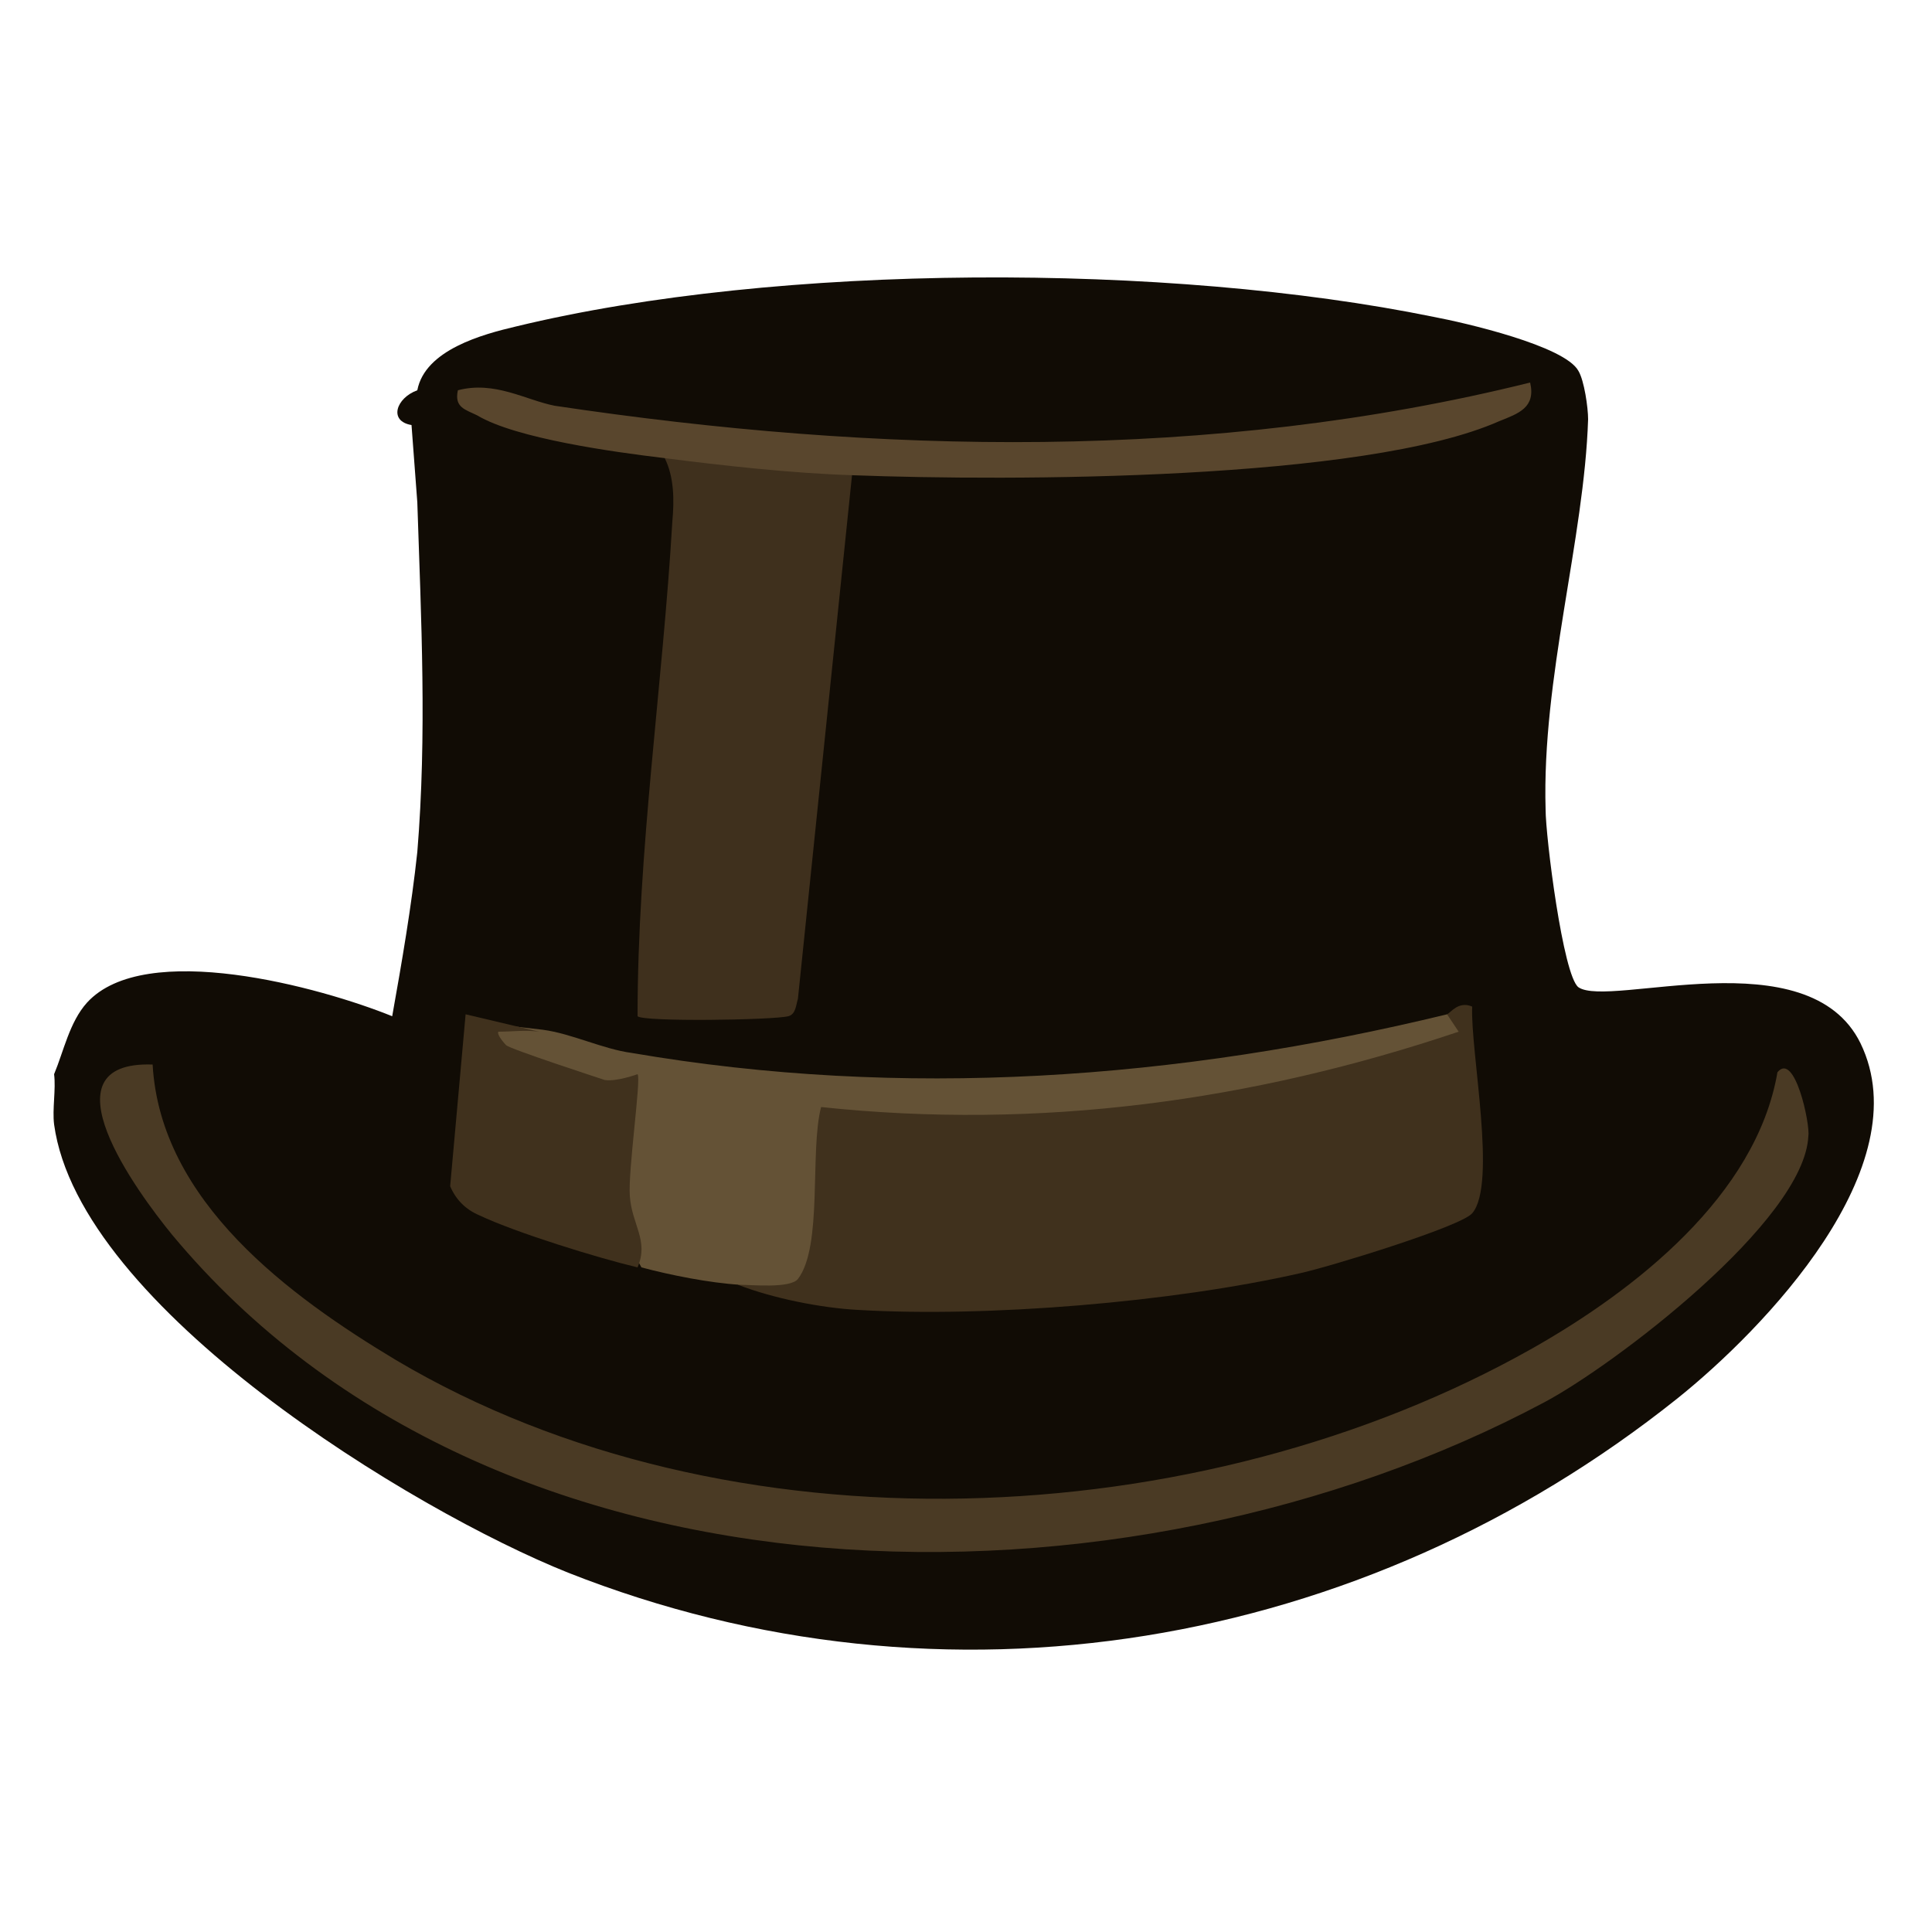
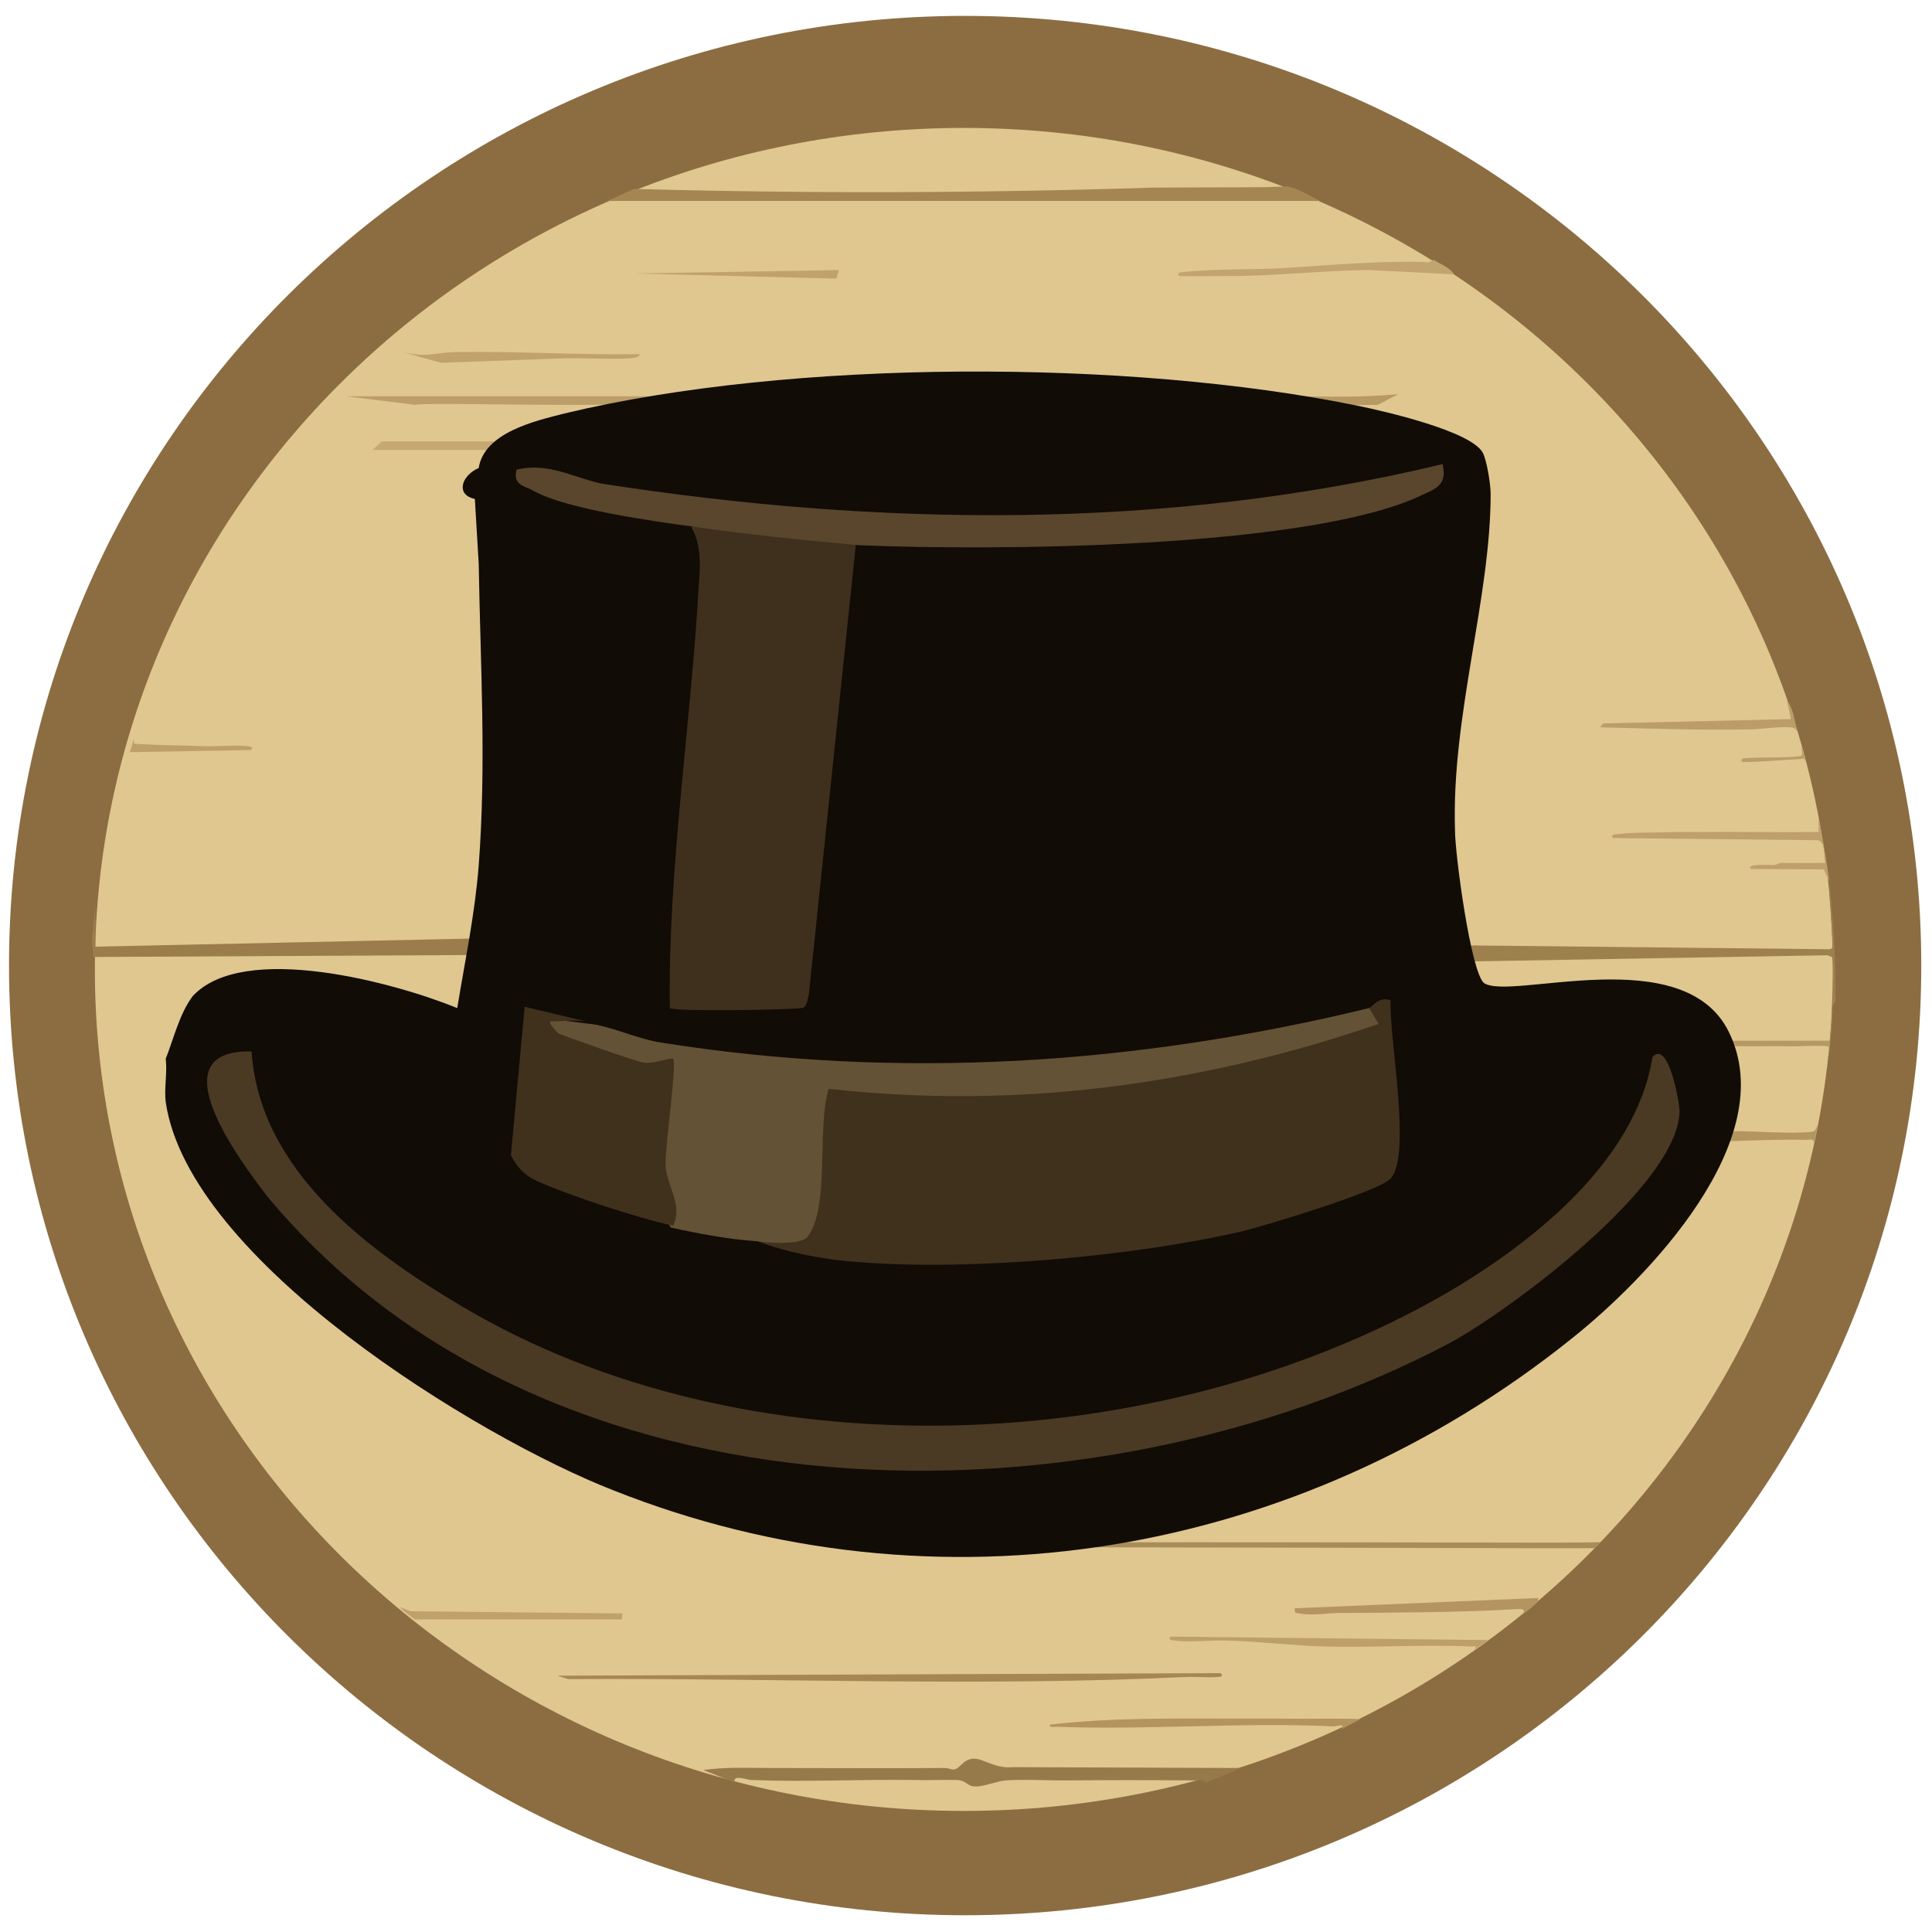
- <svg xmlns="http://www.w3.org/2000/svg" version="1.1" id="Layer_1" x="0px" y="0px" viewBox="0 0 100 100" style="enable-background:new 0 0 100 100;" xml:space="preserve">
+ <svg xmlns="http://www.w3.org/2000/svg" version="1.1" id="Layer_1" x="0px" y="0px" viewBox="0 0 450 450" style="enable-background:new 0 0 450 450;" xml:space="preserve">
  <style type="text/css">
- 	.st0{fill:#110C05;}
- 	.st1{fill:#40311D;}
- 	.st2{fill:#4A3A24;}
- 	.st3{fill:#3F301D;}
- 	.st4{fill:#645236;}
- 	.st5{fill:#59462D;}
+ 	.st0{fill:#8C6D41;}
+ 	.st1{fill:#E0C78F;}
+ 	.st2{fill:#9E804F;}
+ 	.st3{fill:#9A7D4B;}
+ 	.st4{fill:#B69963;}
+ 	.st5{fill:#B39560;}
+ 	.st6{fill:#BFA26C;}
+ 	.st7{fill:#C5A872;}
+ 	.st8{fill:#BB9E69;}
+ 	.st9{fill:#A48652;}
+ 	.st10{fill:#C1A46F;}
+ 	.st11{fill:#C0A26D;}
+ 	.st12{fill:#BD9F6A;}
+ 	.st13{fill:#BDA06B;}
+ 	.st14{fill:#BB9D69;}
+ 	.st15{fill:#B59965;}
+ 	.st16{fill:#B3945F;}
+ 	.st17{fill:#BD9F69;}
+ 	.st18{fill:#A58754;}
+ 	.st19{fill:#A88C5A;}
+ 	.st20{fill:#977A4A;}
+ 	.st21{fill:#B49561;}
+ 	.st22{fill:#BFA26B;}
+ 	.st23{display:none;}
+ 	.st24{display:inline;}
+ 	.st25{fill:none;}
+ 	.st26{fill:#E0B064;}
+ 	.st27{display:inline;fill:#E0B064;}
+ 	.st28{display:inline;fill:none;stroke:#112F39;stroke-width:7;stroke-miterlimit:10;}
+ 	.st29{fill:#110C05;}
+ 	.st30{fill:#40311D;}
+ 	.st31{fill:#4A3A24;}
+ 	.st32{fill:#3F301D;}
+ 	.st33{fill:#645236;}
+ 	.st34{fill:#59462D;}
</style>
+   <g id="bg_x5F_border">
+     <ellipse class="st0" cx="224.8" cy="224.9" rx="222.7" ry="221.2" />
+     <ellipse class="st1" cx="224.5" cy="225.8" rx="202.4" ry="196" />
+   </g>
  <g>
-     <path class="st0" d="M2.8,58.2c-0.1-0.8,0.1-1.8,0-2.6c0.5-1.2,0.8-2.7,1.7-3.7c3-3.3,12.1-0.8,15.8,0.7c0.5-2.8,1-5.7,1.3-8.5   c0.5-6.1,0.2-12,0-18.1L21.3,22c-1.2-0.2-0.8-1.4,0.3-1.8c0.4-2.1,3.4-2.9,5.1-3.3c13.6-3.3,33.8-3.3,47.5-0.5   c1.6,0.3,6.8,1.5,7.5,2.8c0.3,0.5,0.5,1.9,0.5,2.5C82,27.9,79.8,35.1,80,41.9c0,1.4,0.9,8.6,1.7,9.2c1.6,1.1,11.9-2.6,14.6,2.9   c3.1,6.4-5,14.8-9.5,18.4c-16.3,13-37.9,16.7-57.4,9C21.4,78.2,4.1,67.7,2.8,58.2L2.8,58.2z" />
+     <path class="st2" d="M426.9,234.1v-2c0-1.5,0.2-8.6-0.2-9.1c-0.2-0.3-0.7-0.3-1-0.5l-86.8,1.5l-0.1,1.4c-1-0.8-3.3-0.8-2.9-2.8   c2.4,0.1,4.5-1.3,6.3-2.4l84,0.9l0.6-0.3c0-5.1-0.7-10.3-0.8-15.4v-0.5c1,8.9,1.6,17.7,1.5,26.8   C427.5,232.2,427.7,233.5,426.9,234.1L426.9,234.1z" />
+     <path class="st3" d="M22.2,210.4c-0.1,3.4,0.1,6.7,0,10.1l92.5-2c1,0.5,5.9,2.3,4.8,3.9c-0.1,0.1-0.8-0.1-0.9,0l-96.9,0.5   c0-1.3-0.2-2.3-0.3-3.7L22.2,210.4L22.2,210.4z" />
+     <path class="st4" d="M320.9,94.3c-9.1,0.2-18.4-0.2-27.2,0c-3.1,0.1-6.7,1.3-10,0.5l1.5-2.2c13.7-0.9,27.2,0.5,40.5-0.8l0,0" />
+     <path class="st5" d="M422.4,266.4c0.2-1.4-0.8-0.9-1.7-0.9c-10-0.3-22.4,0.9-32,0.2c-0.9-0.1-1.6-0.9-1.5,0.8   c-0.6-0.7-0.9-1.4-1.5-2c4.8-1,9.9-0.3,14.8-0.5c1.2,0,2.2-0.5,3.3-0.5c5.3-0.1,13.4,0.7,18.3,0.1c1-0.1,0.7-0.9,1.2-1.4   C423.1,263.5,422.9,264.9,422.4,266.4L422.4,266.4z" />
+     <path class="st6" d="M93.8,82L93.8,82c6,1.4,6.9,0.1,12.8,0c14.1-0.2,28.3,0.7,42.4,0.5c-0.2,0.9-1.6,0.9-3.1,1   c-4.8,0.2-10.7-0.2-15.8,0l-27.4,1" />
+     <path class="st7" d="M171.4,101.9c-0.6,0.2-2.1,1.4-3.1,1.4c-3.1,0.3-7.9-0.5-9.5-0.5H88.9l-2.1,2h84.1   C176.2,104.1,176.7,102.4,171.4,101.9z" />
+     <path class="st8" d="M155.6,92.3h-75l16.2,2c1.7-0.7,45.2,0.7,54.9-0.5C153.9,93.5,156,93.4,155.6,92.3z" />
+     <path class="st9" d="M294.9,43.6l-26.4,0.1c-40.5,1.3-80.7,1.4-120.8,0.3c-2.1,0.8-4.1,2-6.3,2.8h166.1c-2.5-1.2-5.1-2.9-7.7-3.4" />
+     <path class="st10" d="M319,62.9c-11.4,0.1-22.6,1.5-33.9,1.4c-3.5,0-6.9,0.1-10.4,0c-0.8-0.5,0-0.9,0.7-0.9c8-0.9,16.3-0.5,24.3-1   c11-0.7,20.5-1.6,31.6-1.4c0.7,0,1.3,0.5,2.6-0.5c1.5,1,3.7,1.7,4.8,3.4" />
+     <polygon class="st11" points="147.7,63.7 194.8,64.9 195.4,62.9  " />
+     <path class="st12" d="M31.2,171.9c0,1.6-0.2,1.3,1.2,1.4c5.1,0.3,10.1,0.3,15.1,0.5c3.1,0.1,7.2-0.3,10.2,0   c0.7,0.1,1.5,0.3,0.7,0.9l-28.2,0.5C30.7,174.1,30.9,173,31.2,171.9L31.2,171.9z" />
+     <path class="st13" d="M426,204.7v0.5l-1.2-2.7l-16.9-0.1c-1.7-1.3,4.9-0.9,5.3-0.9c0.7-0.1,1.3-0.5,1.5-0.5h10.4   c-0.3-1.5,0.1-5-1.7-5.3l-47.6-0.5c-0.8-0.5,0-0.9,0.7-0.9c4.4-0.5,8.7-0.3,13.2-0.5c2,0,4.1,0,6.3,0c8.7-0.1,18.8,0.1,27.6,0v-3.4   C424.5,195.1,425.3,199.6,426,204.7L426,204.7z" />
+     <path class="st14" d="M418.6,170.4c-0.6-0.9-0.7-0.9-1.6-1c-3-0.2-7,0.5-9.9,0.5c-11.5,0.2-22.9-0.2-34.4-0.5l0.7-0.9l43.7-1   c0.1-0.1-0.8-3.8-0.9-4.4C417.8,165.2,418,168,418.6,170.4L418.6,170.4z" />
+     <path class="st14" d="M420.6,177.5c-0.7-1.2-0.3-0.8-1.3-0.7c-4.1,0.2-9.3,0.7-13.4,0.7c-0.8-0.5,0-0.9,0.7-0.9   c3.5-0.3,9.5,0,12.8-0.5c0.7-0.1,0.1-1.7,0.2-2.4C420,175.1,420.3,176.2,420.6,177.5L420.6,177.5z" />
+     <path class="st15" d="M426.9,234.1c-0.1,4.2-0.6,8-0.9,12c-0.1-0.5,0.2-2.3-0.2-2.4c-2.6-0.3-6.8,0.1-9.7,0   c-3.7-0.1-12.5,0.2-15.3-0.3c-0.8-0.2-1.3,0.3-1-1h26.4l0.9-10.1C426.9,232.8,426.9,233.4,426.9,234.1L426.9,234.1z" />
+     <path class="st16" d="M316.9,400.4c-1.5,0.8-2.8,1.5-4.5,2.4c1.3-1.7-1.5-0.5-2.1-0.7c-20.8-1-43,0.9-64.1,0.1   c-0.6,0-1.8,0.3-1.7-0.5c14.6-1.7,29.2-1.4,43.9-1.4c3.3,0,6.7,0,10.1,0C304.6,400.4,310.8,400.2,316.9,400.4L316.9,400.4z" />
+     <path class="st17" d="M346.6,382c-1.2,1-2.4,1.5-3.3,2.4c0.8-1.3,0.6-0.9-0.7-0.9c-11.3-0.5-22.9,0.3-34.1,0   c-7.5-0.2-15.2-1.2-22.9-1.4c-3.9-0.1-8.5,0.5-12.2,0c-0.7-0.1-1.5-0.3-0.7-0.9L346.6,382L346.6,382z" />
+     <path class="st18" d="M284.3,389.7c0.8,0.7,0,0.9-0.7,0.9c-2.2,0.2-4.9-0.1-7.4,0c-47.7,2.3-95.8,0.2-143.8,0.5l-2.6-0.8   L284.3,389.7L284.3,389.7z" />
+     <path class="st19" d="M372.8,359.2c-2.2,0.1-13.5,0.1-16.4,0.1c-51.7-0.1-103.6-0.1-155.4,0l0.6,1l155.2,0.3h14.7L372.8,359.2z" />
+     <path class="st20" d="M289,411.8c-2.7,1.2-5.5,2.4-8.2,3.4c-0.5-0.8-1.8-0.5-2.5-0.5c-10-0.1-20.2-0.1-30.2,0   c-4.3,0-9.9-0.3-13.9,0c-2.1,0.2-5.3,1.5-7,1.4c-2,0-2-1.4-4.3-1.5c-2.9-0.1-6.5,0.1-9.7,0c-12.4-0.2-25.9,0.5-38.2,0   c-1,0-4.3-1.4-3.9,0.5c-2.5-0.8-5-2-7.3-2.8c5-0.8,11.2-0.5,16.1-0.5c13.3,0,26.9,0.1,40.2,0c0.8,0,1.6,0.5,2.3,0.3   c1.4-0.2,2.3-3.4,6-2.2c2.3,0.8,4.5,2,7.5,1.7L289,411.8L289,411.8z" />
+     <path class="st21" d="M301.6,374.6c-0.1,1.2,0.1,1,1,1.2c3.1,0.6,6.4-0.1,9.3-0.1c13.6-0.1,27.6-0.1,41.3-0.9c0.9,0,2-0.3,1.7,1   c1.2-0.8,2.3-1.7,3.3-2.8l0.1-0.8L301.6,374.6z" />
+     <path class="st22" d="M93.1,374.3l2.6,1l49.3,0.5l-0.2,1.4H96.6C95.5,376.3,94.2,375.5,93.1,374.3L93.1,374.3z" />
+   </g>
+   <g id="ornaments" class="st23">
+     <g class="st24">
+       <path class="st25" d="M33.4,178c-4.8,2.3-9.4,5.3-12.8,9.3l-3.5,5.8c2.8-2.5,5.6-4.9,8.6-6.9L33.4,178z" />
+       <path class="st26" d="M13.3,182.3c-0.1-0.4,0-1,0-1.4c-0.1,0.3-0.4,1.2-0.7,2.1c0.1,0.1,0.2,0.1,0.3,0.1    C13.1,182.9,13.2,182.6,13.3,182.3z" />
+       <path class="st26" d="M48.3,129.5c2.2-1.2,4.3-2,6.3-3.9c1.9-2,1.6-5.4-1.3-3l-1-0.2c-0.9,0.8-1.9,1.3-3.2,1.8    c-7.2,2-14.4,4.7-19.9,10.1c3.3-6.4,6.6-12.7,10-19.2l0.3-1.6c1.1-1.5,0.1-3.3-1.3-2.1l-1.5,2.7l-1.4,0.5    C-7.5,185.2-4.3,278.8,43,346.7c0.7,0.9,1.3,1.1,1.7,0c0.2-0.7,0.2-1.8,0.5-2.4c-3.3-3.9-5.8-8.5-8.3-12.8    c-12.2-21.9-21.3-45.9-25.7-70.7c0.1-1.2,0.6-0.4,0.8,0.1c2.2,4.2,3.8,8.2,6.4,12.1c7.1,10.5,19,18.6,20.1,32.4    c0.3,4.6-0.9,8.7-1.7,13.2c6.7-8.8,4.9-19.1-0.7-27.9c-0.5-0.7-4.8-5.9-4.4-6.3c2.1,0.1,3.5,1.2,5.7,1.2c8.4,0,11.3-13.2-1.3-11.6    c-1.3,0.1-2.5,1.1-4.1,0.8c-0.1,1.1,0,0.7,0.6,0.9c2.1,0.7,4.4,0,6.4,0.8c4,1.5,3.5,5.8-0.7,6.9c-2.4,0.5-4.4-0.4-6.5-1.5    c-15.1-8.4-25.6-30.3-22.3-47.2c1.6-8.2,9.2-15.7,18.1-12.3c1.7,0.8,1.8,0.2,0.5-0.8c-5.4-3.6-10.2-3.1-15.3,0.7l-5.1,6    c0.1-4.8,5.4-14.1,9.9-15.9c6.6-2.4,11.1,2.2,15.1,6.7c-1.3-4.8-4.6-8-9.2-9.5c-0.6-0.2-1.1,0.3-0.9-0.9h9.4c-0.8-1.2-3-1.8-4.2-2    c-9.4-1.3-15.2,4.1-19.4,11.5c-0.7-6.6,1.3-13.2,5.6-18.3c5.4-6.5,13.3-9.9,18.6-16.3c0.7-0.9,4.6-6.3,4.8-6.9    c0.1-0.3,0.3-1.3-0.1-1.3c-4.4,0.8-8.4,1.2-12.2,3.5c-8.4,4.9-11,14.9-15.1,23.1c-0.2,0.4-0.2,1.2-0.9,1.3    c1.6-12.9,7.9-25.7,15.7-36.1L35,156.6c-10.3,5.1-17.2,15.5-21.7,25.9c0.1,0.3,0.2,0.5,0.4,0.6c-0.3,0.8,0,2.5-1.7,2.4    c-0.1-0.1,0.2-1.3,0.5-2.4c-0.4-0.3-0.5-0.9-0.1-1.9c2.4-9.4,4.9-20,8.7-28.9c3.8-9,16.7-27,28.1-18.6c6.2,4.4,3.3,14.7-4.6,14.1    c-1.7-0.1-4-0.9-4.1-3c-2.2,1.6,0.6,4.7,2.5,5.3c4.7,1.2,8.6-1.1,10.7-4.9C57.8,138.3,55.4,132.5,48.3,129.5z M20.5,187.3    c3.5-4,8.1-6.9,12.8-9.3l-7.6,8.2c-3,2.1-5.8,4.4-8.6,6.9L20.5,187.3z" />
+       <path class="st26" d="M12.1,185.3c1.7,0.1,1.3-1.6,1.7-2.4c-0.3-0.1-0.4-0.4-0.4-0.6c-0.1,0.3-0.2,0.5-0.3,0.8    c-0.1,0-0.2-0.1-0.3-0.1C12.3,184.1,12,185.2,12.1,185.3z" />
+     </g>
+     <path class="st27" d="M374.2,64.7C309.5,4.8,214.2-11.7,132.8,27c-19.8,9.4-42,23.6-57.4,38.8c-0.6,0.5,0,1.6,0.5,2.1   c0.2,0.1,0.3,0.3,0.5,0.4c2.1-0.2,3.8-2.9,5.4-4.3c28.7-25,62.6-42.4,100.2-50.5c2.8-0.5,10.9-2.5,13.2-2.2c1.4,0.2-0.9,1.3-1,1.4   c-4.7,4.5-9.5,9.2-12.5,15c-0.3,0-0.6,0.2-0.8-0.2c-1.2-1.7-1.1-5.8-4.5-6.6c-1.9-0.5-8.9,0.3-9.3,2.5c-0.5,2.1,4.4-0.2,5.6-0.2   c4.6-0.1,6.1,2.8,5.6,6.8c-0.6,6.2-11.5,13.2-17.2,14.7c-8.5,2.3-17.3,0.2-25.8-1c-0.1-1.1,0-0.6,0.6-0.9c5.5-1.5,6.5-3.3,10.2-7.1   c0.3-0.3,3.8-2.8,1.1-2.2c-8,1.7-12.2,8.9-19.9,11.2c-3.8,1.2-8.1,1.7-11.9,3.1c-9.9,3.5-22.5,10.1-26.2,20.4   c2.8-2.1,4.8-5,7.4-7.1c8.2-6.8,27.4-15.9,35.9-5.7c1.5,1.6,1.6,3.6,3,5.1c0.6-5.8-2.5-9.3-7.9-11.3c-0.5-0.2-3.6-0.4-2.7-1.3   c0.9-0.9,9.1-1.3,10.7-1.2c11.7,0.3,18.5,3.9,30.4-0.9c8.9-3.6,13.6-10.1,18.8-17.6c1.9-3,3.6-5.9,5.5-9c-0.1,3.2-0.9,5.9-0.6,9.3   c0.5,5.4,4.8,13.8,10.8,14.6c-7.3-5.8-11.2-17.7-5.8-26c0.9-1.5,4.8-5.9,6.5-6.3c2.5-0.6,6.5,0,9.3-0.5   c-8.6,7.1-11.7,19.8-4.2,28.9c7.6,9.2,22.1,6.5,29.2-2.1c5.1-6.2,3.9-15.3,0.3-22l-3.7-5.2h6.5c1.5,0,7.2,4,8.6,5.1   c6.1,5.1,8.3,10.5,6,18.1c-0.6,1.6-1.7,3.5-2,4.6c-0.6,1.8,1.4,1.1,2.3,0.2c2.5-2.3,3.3-6.6,3.6-9.7c5.2,13.9,18.4,22.8,33,24.9   c17.5,2.5,32.4-10.9,48.2,3.1c3.1,2.7,5.8,6.3,5.4,10.6c-0.9,9.1-13.2,8-17,0.8c-1-1.8-0.8-5.2-3.5-4.6   c-1.6,6.7,6.4,13.1,12.7,13.2c3.7,0,9.3-3.1,10.3-6.7c3.5-13.2-14.3-23.3-25.8-22.9c-5.6,0.1-11.2,2.1-16.5,3.7   c0.2-1.2,1.2-1.5,1.9-2.8c3.9-7.6-3.5-13.1-10.6-13.7c-0.6,0-2.7-0.3-2.8,0.4c6.9,1.1,16.7,8.4,8.6,14.8c-3.7,2.9-11,1.6-15.3,0.6   c-8.8-2.1-17.1-7.6-22.1-14.8c1.6-0.2,3.1,0.3,4.8,0.2c2.9-0.2,7.1-2.5,7.3-5.7c-3.7,1.5-5.8,3.6-10.2,3.3   c-6.2-0.3-7.9-10.6-10.9-14.8c-2.1-3.1-5.7-4.9-8.5-7.3c45.6,3.3,85.6,24,120.3,51.9c1,0.9,5.3,5.2,5.8,5.4   c0.3,0.1,1.6-0.1,1.6-0.2C375.4,66.5,375.3,65.5,374.2,64.7z M233.1,15c7.3,11.7,1.7,27.2-13.1,27.2c-20,0.1-18.5-31.9,0.1-32.7   C225.5,9.3,230.2,10.2,233.1,15z" />
+     <g class="st24">
+       <path class="st26" d="M415.4,299.2c0.2-0.9-0.1-0.6-0.6-0.9c-1.8-1.2-3.7-1.1-5.7-1.3c5.8-5.7,10.4-12.9,14.1-20.2    c1-1.9,1.5-4.2,2.5-6.2c2.7-4.9,8.8-6.8,9.2-13.2c0-1.2-0.1-3.7-1.2-4.3c-0.1,5-3.5,8.6-6.2,12.5c-0.2,0.3-0.3,1.2-0.9,0.5    c-0.2-0.2,0.6-1.7,0.7-2.3c1-5.8,0.8-12.4-0.9-18.1c-0.8-2.8-2.1-4.7-3.1-7.3c7.9,2.3,17.6-4.4,16.2-12.9c-0.2-1.3-1-2.5-2.5-2.3    c3.4,5.7-3.7,13.1-9.4,13.2c-5.2,0-16.1-5.1-18.9-9.4l-1.7-3.5c-0.1,3.8,1.9,7.9,5.2,9.9c4,2.5,6.4,2.1,9.4,6.7    c7.1,11,3.9,25.4-1.6,36.3c-0.2,0.4-0.4,0.6-0.5,0.8h0.2l0.4-0.8c-0.3,0.6-0.3,2.4-1.7,2.9c-0.4-1.3,0.6-2.8,0.8-3.8v0.2    c1.6-9.2,2-16.5-5-23.3l-1.6-1.3l-1-0.7c-0.2-0.1-0.4-0.1-0.6,0l-1.1,1.5c-0.1,0.1-0.1,0.3-0.2,0.5c-2.7,11.3,6.8,17.3,5.8,27.2    c-1.1,10.7-10.2,18.7-18.5,24.5c0.1-2.7,1.3-5.4,1.7-8.2c0.3-2.7,0.4-5.4,0.1-8.1c-0.1-0.4-0.2-1.8-0.8-1.8    c-0.6,6-1.1,13.4-4.1,18.8c-0.8,1.4-2.4,2.4-2.5,4.2c0.2,1,0.4,1.8,0.8,2.9c0.9,0,1.2-0.4,1.7-1    C399.6,304.5,405.6,298.7,415.4,299.2z M411.5,252.7l3.2,5.3c1.1,2.7,3.1,8.2,2.7,10.9c-0.1,0.4-0.2,0.9-0.8,1    C415,264.2,411.1,258.8,411.5,252.7z" />
+       <path class="st26" d="M411.5,109.4c-0.7-0.9-2.2-1-1.9,0.4c0.2,1.2,0.6,2.4,1.1,3.6c6.3,11.4,11.8,21.1,16.8,34    c5,12.9,8.8,26.4,11.8,39.5l0.7,0.7c0,0.7,0,1.5,0.2,2.2c-0.1-0.2-0.3-0.4-0.6-0.2c-2.8-12.5-10.4-24.7-17.7-35.2    c-3.4-3.6-6.6-7.1-9.8-10.9c-2.3-4.6-3.5-9.7-3.4-15.4c-1.8-4.3-3.3,0.7-3.5,3.2c-0.2,3,0,5.6,1.1,8.5c-4.1-3.4-8-7-11.2-11.4h-1    c-0.1-0.1-0.2-0.2-0.3-0.3c0.1,0.1,0.2,0.1,0.3,0.2c0.2-2-1.1-5.8-3-7c-0.6-1.9-0.9-4.2-1.6-6c-0.7-1.9-1.1,0.8-1.3,1.7    c-0.2,3.3,0.3,7.7,1.7,10.7c0.3,0.5,1.2,1.6,1.7,2.4c0.1,0.2,0.1,0.4,0.2,0.5c6.3,9.4,15.5,12.4,22.9,20.2    c2.8,3.1,4.9,6.6,7.2,9.9c0.1,1.3-1,0.7-1.7,0c-5.1-3-11.4-8-17.5-4.2c-2.4,1.4-3.9,4.5-2.3,7.1c0.9,1.8,4.8,2.3,3.8,0    c-0.7-1.4-1.6-3.2,0.6-4.4c4.7-2.7,12.8,3.4,16.2,6.3c7,5.9,12.3,13.6,15.5,22.1l-6.4-3.6c-5.8-1.1-12.1-0.2-15.3,5.3    c-0.3,0.8-0.5,1.4,0.5,0.8c3.9-3.4,10.1-5.4,15.1-3.3c9.6,4.1,12.3,12.9,11.3,22.6c-0.3,4.2-3.7,8.3-7.5,9.4    c5.8-12-1.9-27.7-16.8-25.5c-3.2,0.6-6.3,3.8-8,6.4c-1.1,1.8-1.6,3.7-3,5.3c-1.7-5.9-0.2-13.5,5.1-17.2c2.2-1.4,5.9-2.9,8.1-4.2    c0.2-0.1,0.6-0.6,0.5-0.7c-5.8-0.3-12.8,4.3-15.1,9.7c-2.2,5.4-0.8,18.9,3,23.5c1.5,1.8,3.8,2.5,4.9,4c2.3,2.4,3.3,6,7.2,7.5    c6.1,2.1,8.2-1.7,12.3-4.6c2.7-1.9,4.7-2.1,7.1-5.1c0.9-1.1,3.1-5.8,3.4-2.4c0.2,1.9,0,4.7,0,6.7c-1.4,45.6-12.9,87.7-39.4,125.4    c-0.1,3.8,1.1,1.7,2.3,0.1c21-28,35.4-70.9,38.3-105.5C448.2,193.7,436.9,150.2,411.5,109.4z M420.3,224.8c-1.4-0.8-4.5-4.3-5-5.7    c-1.1-0.1-1.7-1-0.7-1.7c-0.7-1.2-0.2-7.7,0.9-7.9c0.2,0,0.5,0.1,0.6,0.2c1.5,9,15.9,10.7,14.5,0c-1-7.7-8.9-4.7-12.8-1    c-1.3,0.3-1.7-0.1-1.3-1.3c0.6-1.1,1.8-3.1,2.2-3.8c0.2-0.6,1.4-3.8,1.1-4.1c-3.7,1.9-4.8,6.8-6.9,10.2l-1.8,5.7    c-6.1-4.4-3.5-10.5,0.5-15.4c6.7-8.3,20.5-3.5,21.4,6.4C433.7,212.9,429.4,228.1,420.3,224.8z" />
+     </g>
+     <g class="st24">
+       <path class="st26" d="M326.8,388.8c-3.5,0.8-8.1,3-9.1,6.6c-0.7,2.5,2.7-1.1,3.1-1.4c5-3.5,12.4-4.6,18.5-3.8    c-0.1-0.6-0.8-1-1.3-1.2c-3.2-1.5-8.4-2.3-11.9-3.3l0.1,0.2c-6.8-1.8-8.6-2.9-15.9-0.3c-10.9,3.8-9.3,8.9-14.4,17    c-3,4.6-11.2,13.7-16.6,15.2c-0.2,0.1-0.9,0.3-0.9-0.1c3.8-5.2,3.8-10.6-3.1-12.9c-1.7-0.5-5-1.6-6.1,0c7.5,0.3,11,6.8,6.3,12.9    c-4.7,5.9-17.1,9.5-24.6,9.3l4.3-5.5c2.4-4.7,2.1-10.5-1.1-14.7c-0.1,2.9,0.6,5.9,0.2,8.9c-0.6,5.2-6.1,11.4-11.7,11.2    c3.8-8.1-1.5-17.7-11-13.2c-2.5,1.2-4.1,3.2-3.6,6c1.1,0.1,1-1,2-1.7c10.6-7.9,13.7,6,6.6,12.6c-5.9,5.6-22.5,6.2-27.9-0.4    c-2.8-3.6-3.2-8.9-2.2-13.1c0.3-1.2,1.1-2.3,1.6-3.5c0.6-1.5-1-1-1.9-0.2c-2.7,2.3-3.4,8.7-2,11.9l1.7,3.8c-3-2.2-5.7-5.4-7.6-8.5    c-2.2-3.6-3.5-7.9-7.3-10.4c-0.3-0.1-3.5-2.1-2.8-0.5c0.3,0.8,3.2,3.1,4.1,4.6c0.1,0.3,2.1,3.7,0.7,3c-0.7-0.2-2.1-2.2-3-2.9    c-6.3-5-15.7-9.4-23.5-11.3c-11.2-2.9-29.1-2.4-29.7-17.8c-0.6-0.1-0.6,0.6-0.7,1.1c-2,9.2,5.5,13.2,13.2,15.1    c-0.4,0.8-1.1,0.5-1.8,0.6c-15.9,3.2-28.7-3.6-27-20.8c0-0.4,0.4-1.4-0.3-1.3c-3.1,6.3-2.4,12.6,2,18.1c2.4,3.1,4.1,3.8,7.4,5.4    c0.2,0.1,1.6,0.3,0.8,1c-0.3,0.2-8.4-1.5-9.5-1.9c-1.5-0.5-3.2-1.3-4.7-1.9c-0.2-0.1-2.8-1.9-2-0.4c1.2,2.9,11.7,5.7,14.8,5.9    c13.4,0.8,22.6-4.4,37.2-0.5c1.8,0.4,4.7,1.3,5.9,2.5c-8.3-0.4-15.5,11.6-6.5,16.1c2.8,1.3,9,1.2,10.3-1.9c0.8-1.5-2.2,0.9-2.8,1    c-8.7,1.8-12.2-5.5-5-10.8c5.4-4,13.5-0.8,18.6,2.5c8.7,5.6,13.5,14.2,23,19.2c9.2,4.7,22.9,4.9,30-3.3c0.4-0.5,1.1-2.1,1.2-2.2    c0.1-0.1,1.6,0.4,2.1,0.4c14.9,0.2,23-2.4,36.2-8.7c8.1-3.9,13.7-9.2,18.8-16.3c4,15.2,23,10.3,24.4-3.8c-2.7,3.7-4.3,7.9-8.7,9.7    c-7.4,3.2-14.1-1.8-12.7-9.7c1-6.3,5.6-10.9,11.4-13.2c0.2,0,0.3-0.1,0.5-0.1c-0.2,0.1-0.4,0.1-0.5,0.2c2.4-0.5,4.7-0.7,6.9-0.7    c0.8,0,1.6,0.1,2.3,0c2.8,0.1,5.6,0.5,8.5,1.1C330.5,389.1,328,388.4,326.8,388.8z" />
+       <path class="st26" d="M224,428.6c3.1,0,5.5-6.3,1.8-7.2c-0.4,4.6-5,6.7-5.8,0.9c-0.2-1.6,0.9-5.9-0.7-6.3    c-1.3-0.2-2.7,3.7-2.7,4.7C216.5,424.2,220.2,428.7,224,428.6z" />
+     </g>
+     <ellipse class="st28" cx="222.3" cy="225" rx="174.4" ry="169.1" />
+   </g>
+   <g id="hat">
    <g>
-       <path class="st1" d="M74.9,52.5c0.2-0.1,0.6-0.7,1.3-0.4c-0.1,2.3,1.3,9.2,0,10.7c-0.6,0.7-7.5,2.8-8.9,3.1    c-6.6,1.5-16.2,2.3-22.9,1.9c-1.9-0.1-4.4-0.6-6.2-1.3c0.4-0.8,1.2-1,2.4-0.9c0.6-2.4,0.9-4.9,0.8-7.6c0.3-1.1,0.8-1.8,2.1-1.4    c9.3,0.4,22.1,0.2,30.7-3.4C74.5,53.1,74.7,52.8,74.9,52.5L74.9,52.5z" />
-       <path class="st2" d="M7.9,55.1c0.4,7.1,7.1,12,12.6,15.3c17.2,10.2,41.6,9.1,58.8-0.6c5.3-3,11.6-7.9,12.7-14.3    c0.9-1.1,1.7,2.7,1.6,3.3c-0.2,4.4-10.1,11.9-13.7,13.8C58.3,84.1,25.6,84,8.9,63.9C7.1,61.7,2.1,54.9,7.9,55.1L7.9,55.1z" />
-       <path class="st3" d="M44.1,24.6l-2.8,27.1c-0.1,0.3-0.1,0.8-0.5,0.9c-0.8,0.2-7.5,0.3-7.8,0C33,44,34.3,35.5,34.8,27    c0.1-1.1,0.1-2.3-0.4-3.3C37,22.7,41.7,23.1,44.1,24.6L44.1,24.6z" />
-       <path class="st4" d="M74.9,52.5l0.6,0.9c-10.7,3.6-21.7,5.1-33,3.9c-0.6,2.3,0.1,7.2-1.2,8.9c-0.4,0.5-2.4,0.3-3,0.3    c-1.6-0.1-3.6-0.5-5.1-0.9c-1.4-2.5-1.7-5.5-0.9-8.9c-1.4-0.1-7.1-1.5-7-3c0-0.2,0.1-0.5,0.2-0.7l2.6,0.3c1.5,0.2,3.1,1,4.6,1.2    C46.7,56.9,60.9,55.9,74.9,52.5L74.9,52.5z" />
-       <path class="st5" d="M34.3,23.7c-2.5-0.3-7.6-1-9.6-2.2c-0.6-0.3-1.2-0.4-1-1.3c1.9-0.5,3.5,0.5,5,0.8c16.7,2.5,34,2.9,50.5-1.2    c0.3,1.3-0.6,1.6-1.6,2c-7,3.1-25.4,3.1-33.4,2.8C41,24.5,37.4,24.1,34.3,23.7L34.3,23.7z" />
-       <path class="st1" d="M27.9,53.4c-0.7-0.1-1.4,0-2.1,0c-0.1,0.1,0.2,0.5,0.4,0.7c0.2,0.2,4.8,1.7,5.1,1.8c0.6,0.1,1.7-0.3,1.7-0.3    c0.2,0.2-0.5,5-0.4,6.3c0.1,1.5,1,2.3,0.4,3.7c-2.1-0.5-6.3-1.8-8.2-2.7c-0.7-0.3-1.2-0.8-1.5-1.5l0.8-8.9L27.9,53.4L27.9,53.4z" />
+       <path class="st29" d="M38.6,256.7c-0.4-3.2,0.4-6.8,0-10.1c1.8-4.5,3.2-10.5,6.3-14.6c11.8-12.7,46.9-3.2,61.6,2.8    c1.8-11,4.1-21.8,5-33.2c1.8-23.8,0.4-46.5,0-70.3l-0.9-15.1c-4.5-0.9-3.2-5.4,0.9-7.2c1.3-8.3,13.3-11,20-12.7    c52.8-12.7,131.3-12.7,184.7-1.8c6.3,1.3,26.5,5.9,29.2,11c0.9,1.8,1.8,7.2,1.8,9.6c0,24.2-9.2,51.9-8.3,78.4    c0,5.4,3.7,33.2,6.8,35.5c6.3,4.1,46.5-10.1,57,11.4c12.3,25.1-19.1,57.5-36.9,71.6c-63.3,50.6-147.2,65.2-223,35.1    C111.1,334.7,44,293.6,38.6,256.7L38.6,256.7z" />
+       <g>
+         <path class="st30" d="M318.9,234.8c0.9-0.4,2.2-2.8,5-1.8c-0.4,8.7,5,36,0,41.5c-2.2,2.8-29.2,11-34.6,12.3     c-25.6,5.9-62.9,9.2-88.9,7.2c-7.2-0.4-17.3-2.2-24.2-5c1.3-2.8,4.5-4.1,9.6-3.2c2.2-9.6,3.7-19.1,3.2-29.7     c1.3-4.5,3.2-6.8,8.3-5.4c36,1.3,85.8,0.9,119.5-13.3C317.5,237,318.4,235.7,318.9,234.8L318.9,234.8z" />
+         <path class="st31" d="M58.6,244.9c1.8,27.8,27.3,46.5,48.7,59.2c66.5,39.7,161.9,35.5,228.4-2.2c20.5-11.8,45.2-31,49.2-55.7     c3.7-4.1,6.3,10.5,6.3,12.7c-0.4,17.3-39.3,46.1-53.3,53.8C254.1,357,127.3,357,62.2,278.6C55.8,270.2,36.4,244.4,58.6,244.9     L58.6,244.9z" />
+         <path class="st32" d="M199.4,126.3l-11,105.3c-0.4,1.3-0.4,3.2-1.8,3.2c-2.8,0.4-29.2,0.9-30.6,0c-0.4-33.2,5-66.1,6.8-99.3     c0.4-4.1,0.4-9.2-1.8-12.7C171.7,119,190.4,120.4,199.4,126.3L199.4,126.3z" />
+         <path class="st33" d="M318.9,234.8l2.2,3.7c-41.5,14.2-84.2,20-128.1,15.1c-2.8,9.2,0.4,27.8-5,34.6c-1.8,1.8-9.2,1.3-11.8,0.9     c-6.3-0.4-13.7-1.8-20-3.2c-5.4-9.6-6.8-21.4-3.2-34.6c-5.4-0.4-27.8-5.9-27.3-11.4c0-0.9,0.4-1.8,0.9-2.8l10.1,1.3     c5.4,0.4,11.8,3.7,17.7,4.5C209.5,251.6,264.6,248,318.9,234.8L318.9,234.8z" />
+         <path class="st34" d="M161.7,122.7c-9.6-1.3-29.7-4.1-37.3-8.3c-2.2-1.3-5-1.3-4.1-5c7.2-1.8,13.3,1.8,19.6,3.2     c64.7,10.1,131.7,11,196.1-4.5c1.3,5.4-2.2,5.9-6.3,7.9c-27.3,11.8-98.4,12.3-129.4,11C187.7,125.9,173.5,124.4,161.7,122.7     L161.7,122.7z" />
+         <path class="st30" d="M136.5,237.9c-2.8-0.4-5.4,0-8.3,0c-0.4,0.4,0.9,1.8,1.8,2.8c0.9,0.4,18.7,6.8,20,6.8     c2.2,0.4,6.3-1.3,6.8-0.9c0.9,0.9-1.8,19.6-1.8,24.7c0.4,5.4,4.1,9.2,1.8,14.2c-8.3-1.8-24.7-7.2-31.9-10.5     c-2.8-1.3-4.5-3.2-5.9-5.9l3.2-34.6L136.5,237.9L136.5,237.9z" />
+       </g>
    </g>
  </g>
</svg>
